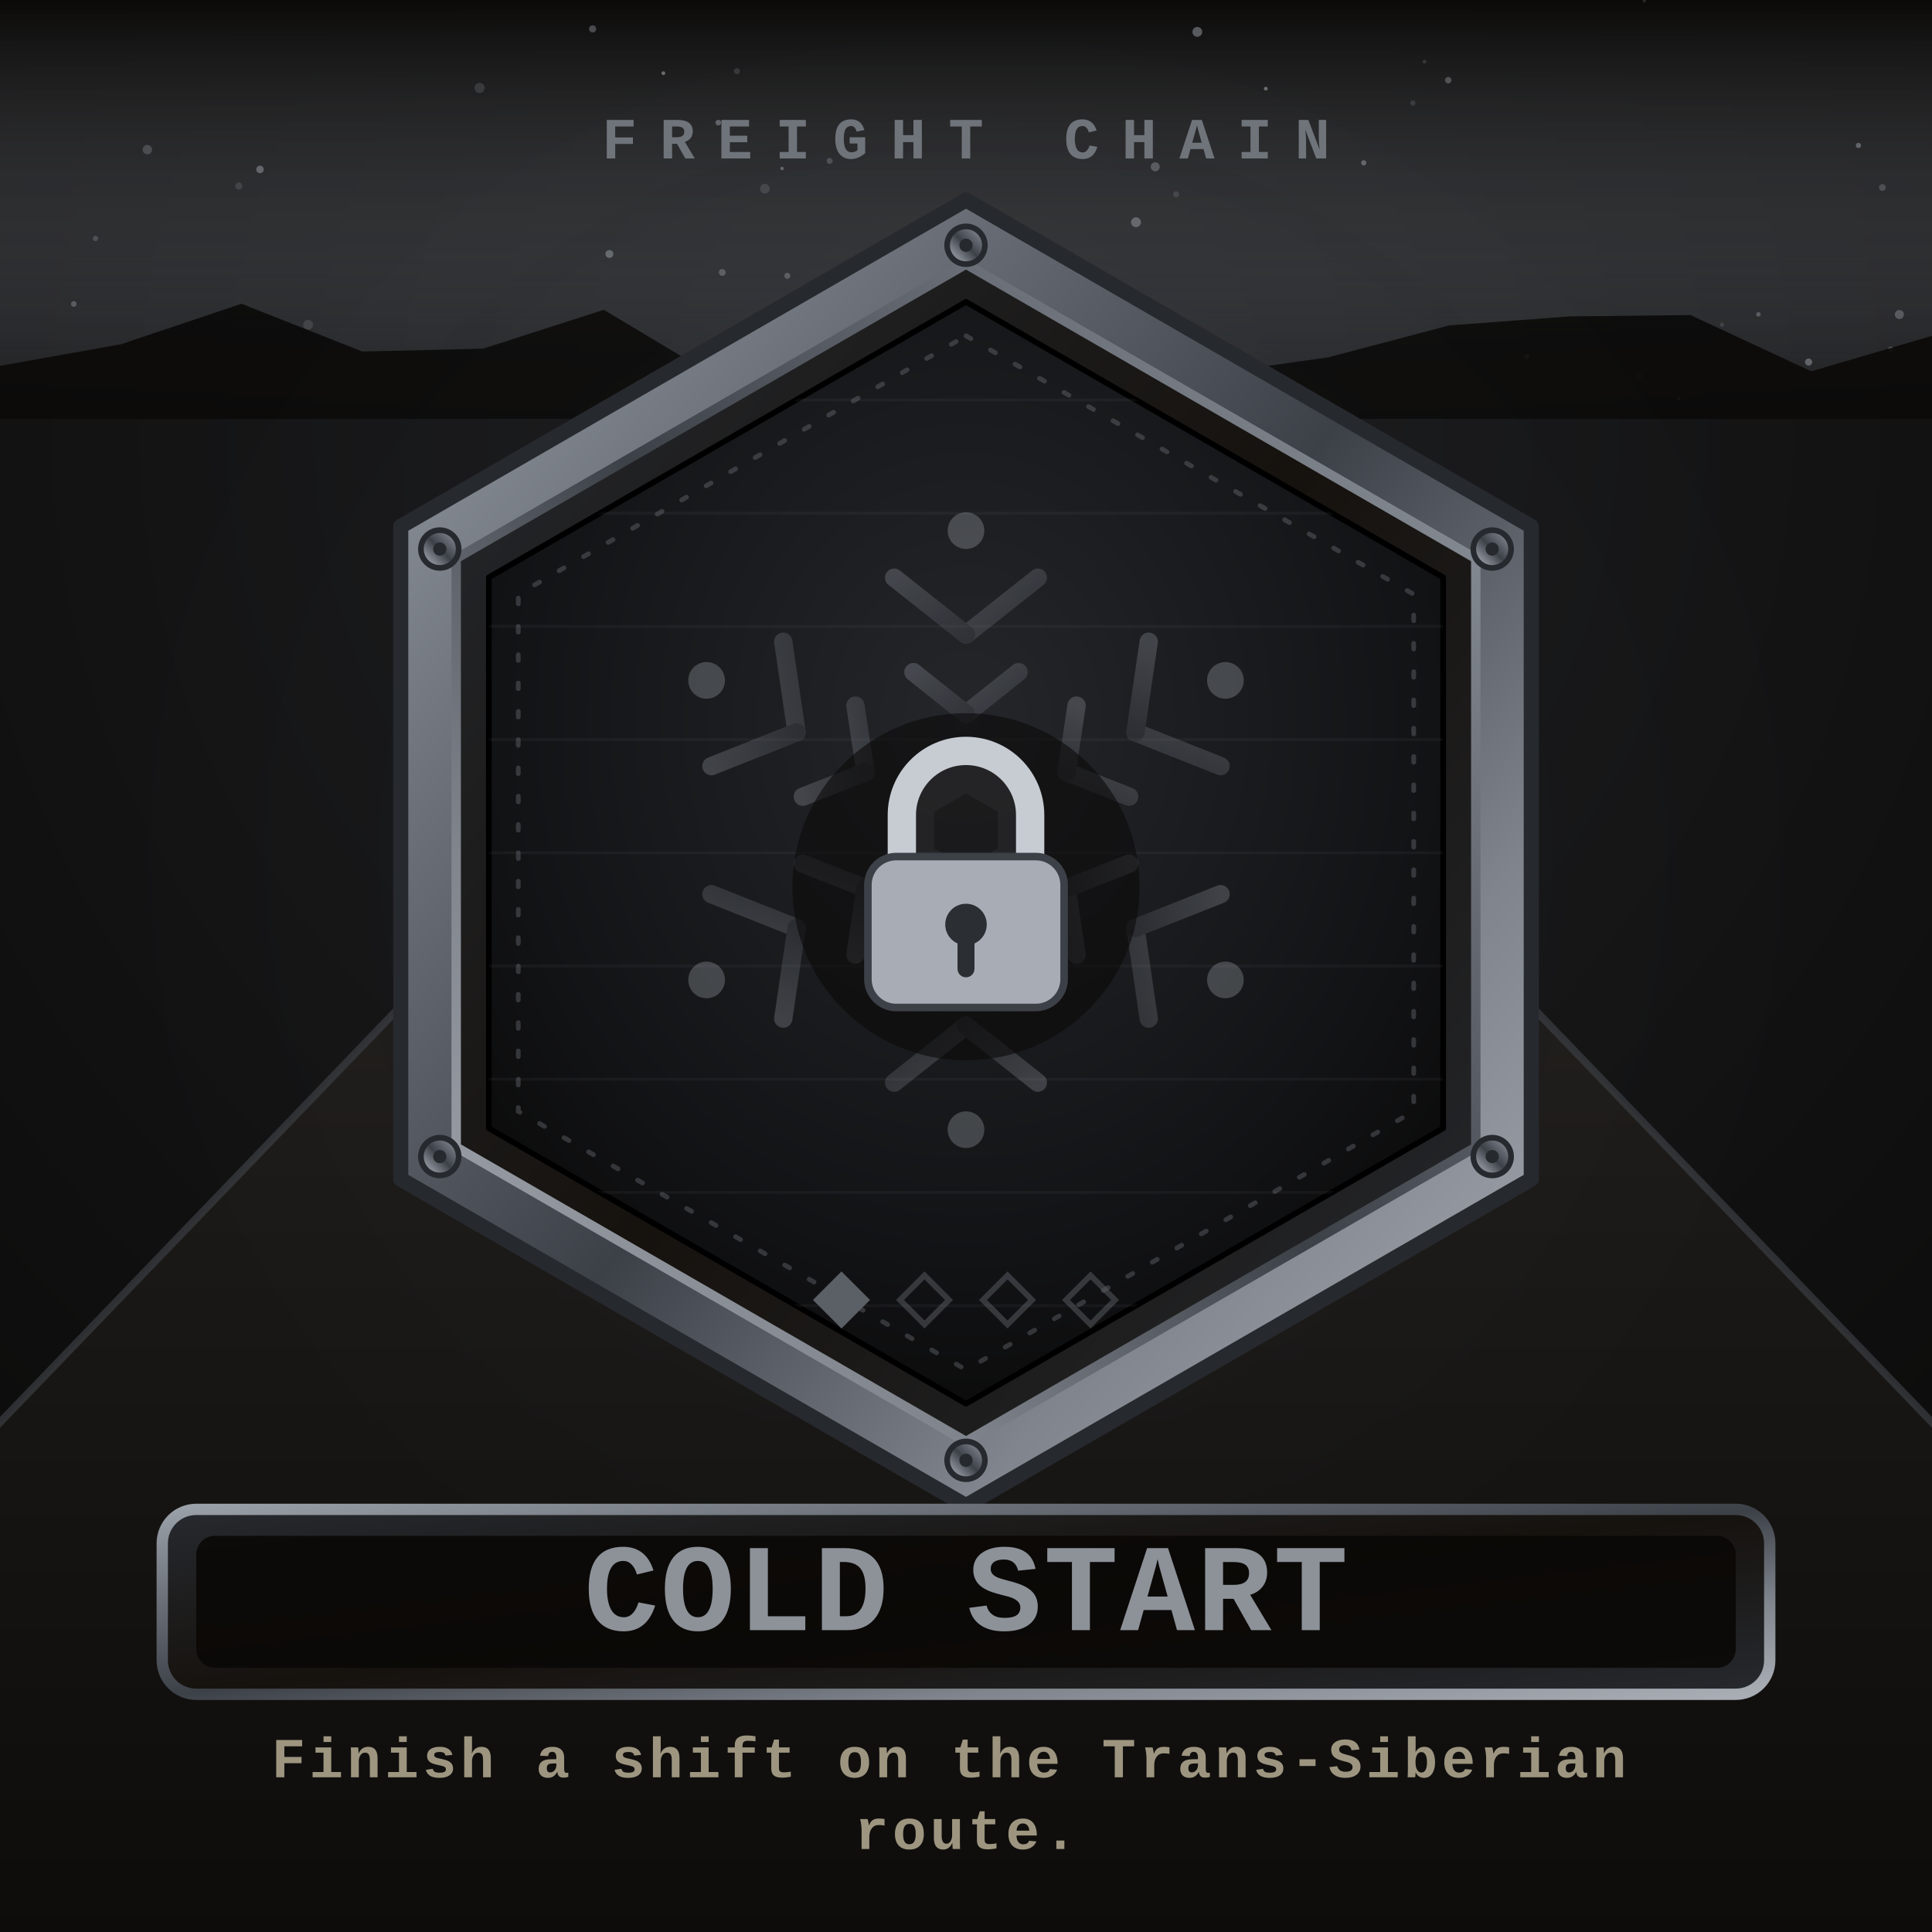
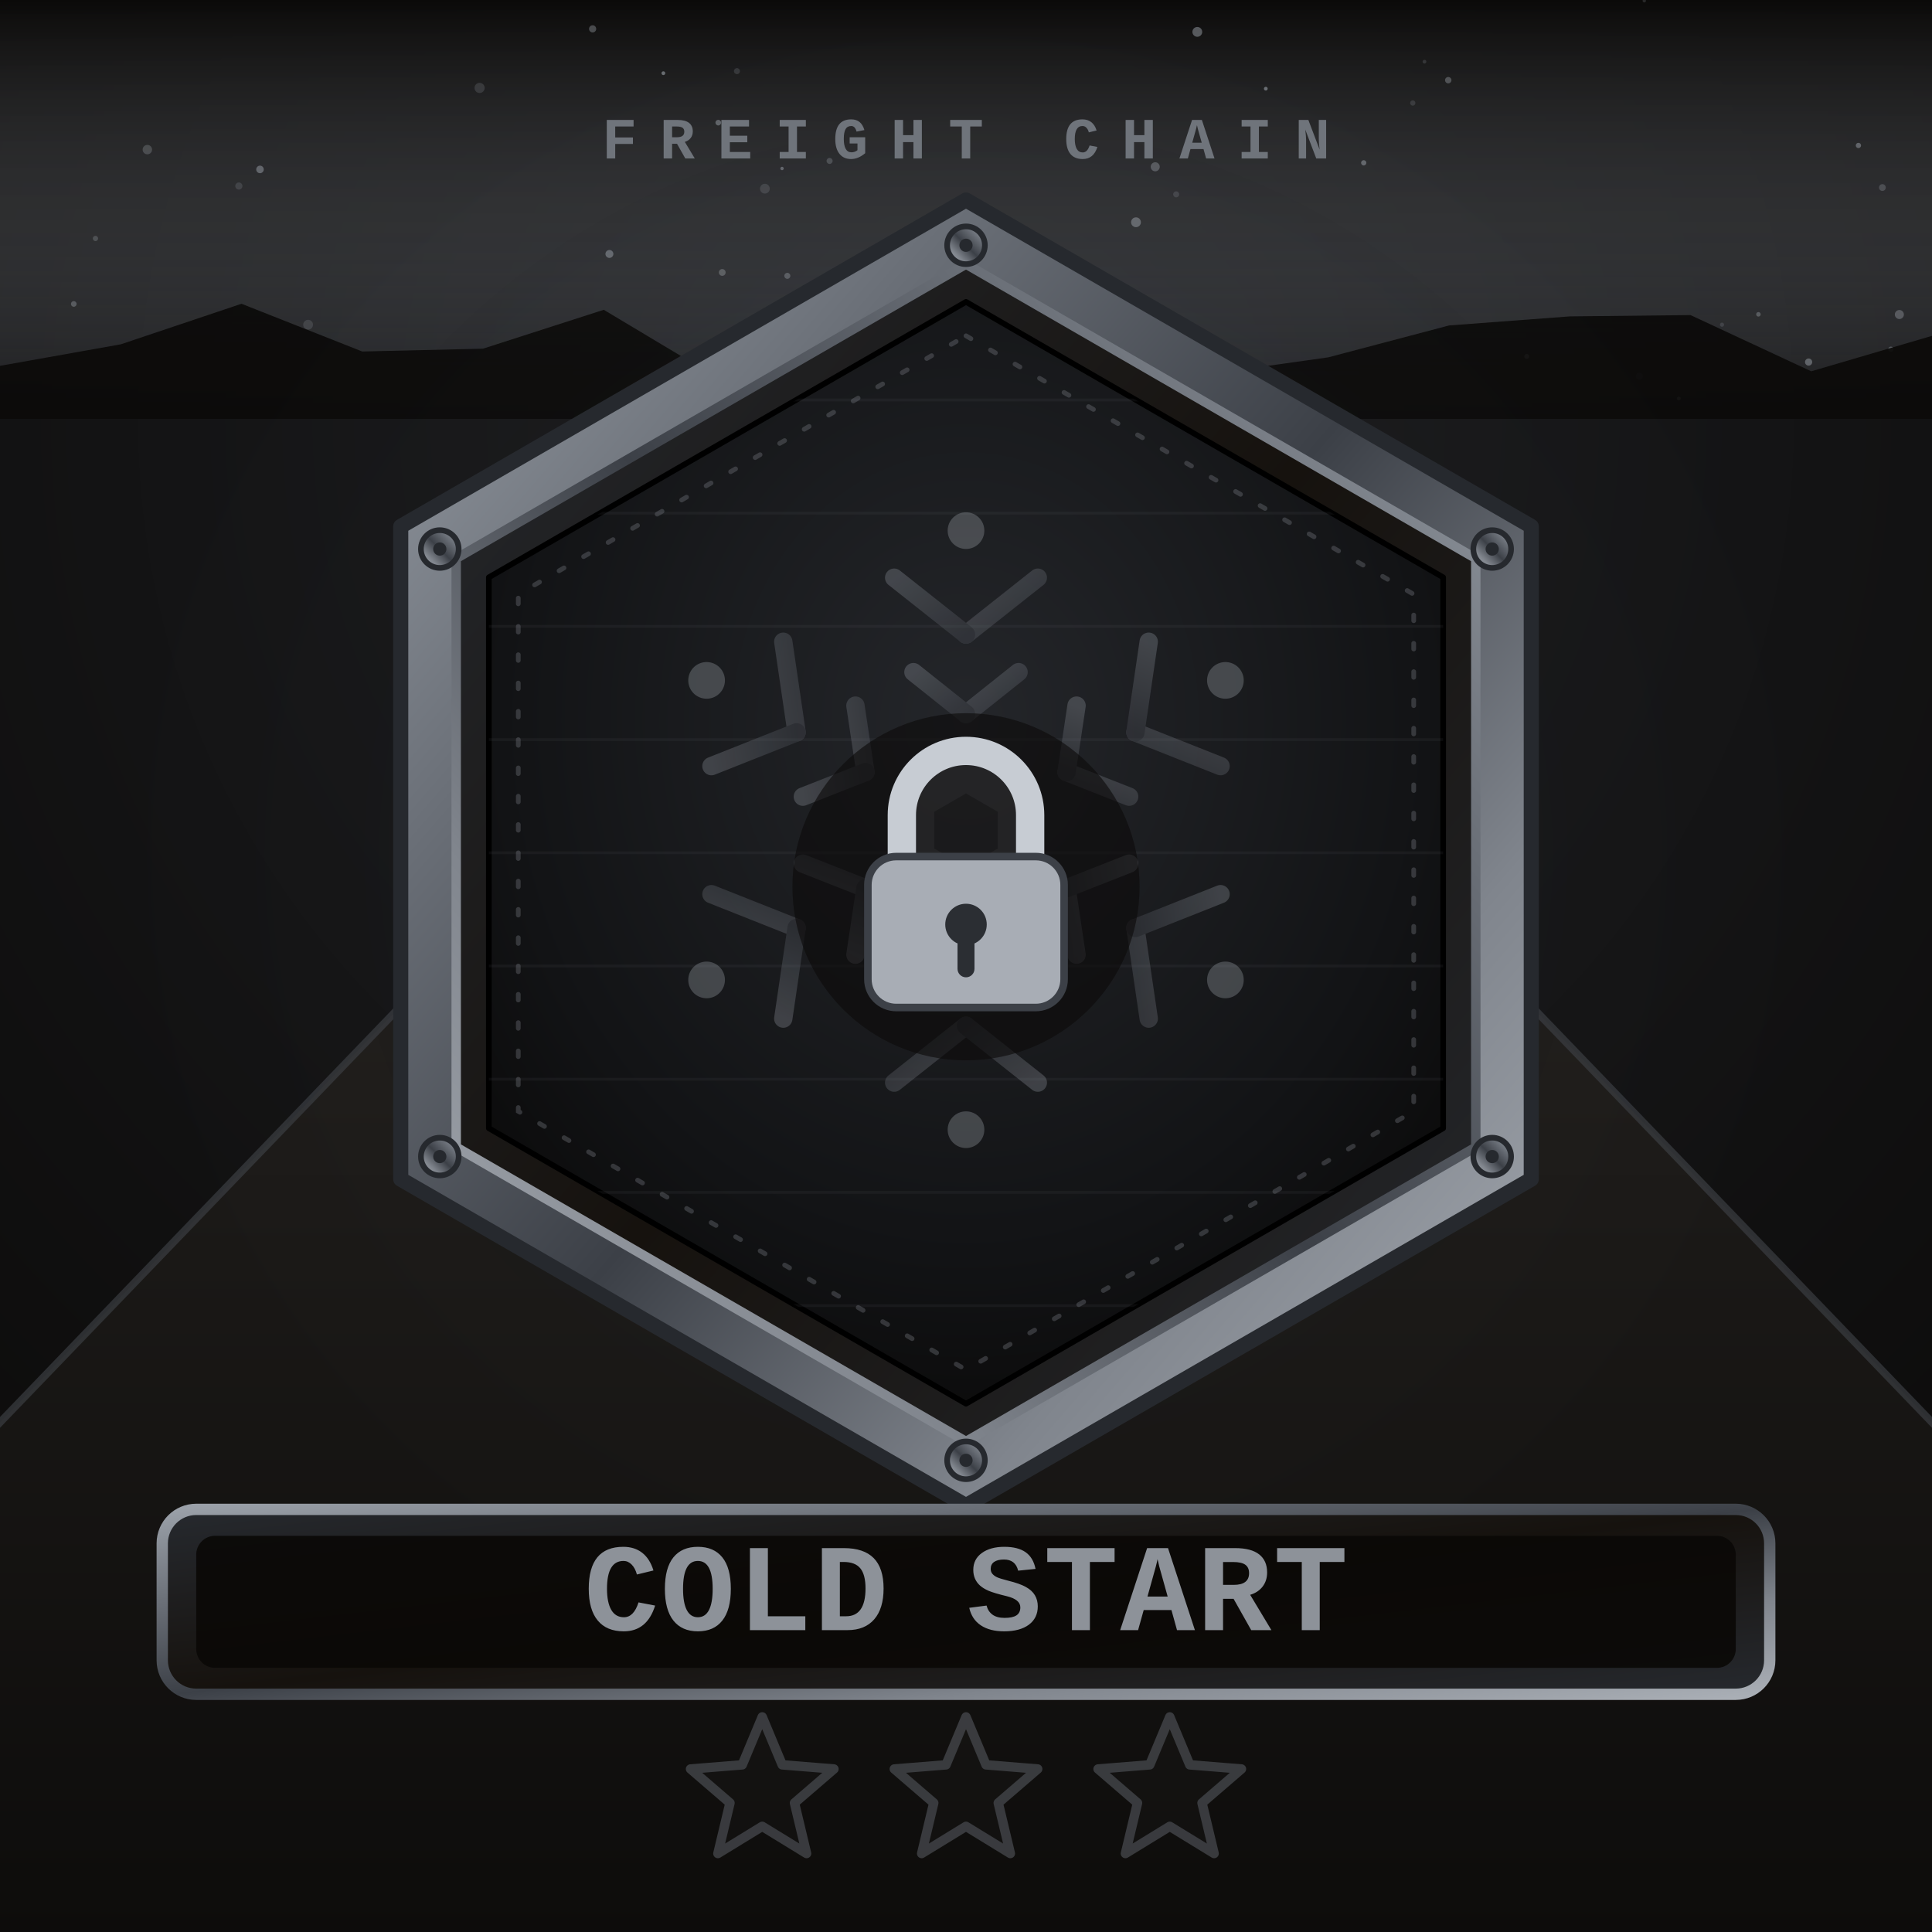
<svg xmlns="http://www.w3.org/2000/svg" width="1024" height="1024" viewBox="0 0 1024 1024" role="img" aria-label="Cold Start – Freight Chain achievement (locked)">
  <defs>
    <radialGradient id="bg" cx="50%" cy="22%" r="85%">
      <stop offset="0" stop-color="#1c1d20" />
      <stop offset="1" stop-color="#0b0a09" />
    </radialGradient>
    <linearGradient id="sky" x1="0" y1="0" x2="0" y2="1">
      <stop offset="0" stop-color="#0b0a09" />
      <stop offset="1" stop-color="#7b7f86" stop-opacity="0.1" />
    </linearGradient>
    <linearGradient id="road" x1="0" y1="0" x2="0" y2="1">
      <stop offset="0" stop-color="#2a2724" />
      <stop offset="1" stop-color="#0d0c0b" />
    </linearGradient>
    <linearGradient id="rim" x1="0" y1="0" x2="1" y2="1">
      <stop offset="0%" stop-color="#9aa0a8" />
      <stop offset="25%" stop-color="#6a6f77" />
      <stop offset="50%" stop-color="#3c4047" />
      <stop offset="75%" stop-color="#80858d" />
      <stop offset="100%" stop-color="#a9aeb5" />
    </linearGradient>
    <linearGradient id="rimB" x1="1" y1="0" x2="0" y2="1">
      <stop offset="0%" stop-color="#9aa0a8" />
      <stop offset="25%" stop-color="#6a6f77" />
      <stop offset="50%" stop-color="#3c4047" />
      <stop offset="75%" stop-color="#80858d" />
      <stop offset="100%" stop-color="#a9aeb5" />
    </linearGradient>
    <linearGradient id="bevel" x1="0" y1="0" x2="1" y2="1">
      <stop offset="0" stop-color="#26292e" />
      <stop offset=".5" stop-color="#16120e" />
      <stop offset="1" stop-color="#26292e" />
    </linearGradient>
    <radialGradient id="plate" cx="50%" cy="38%" r="75%">
      <stop offset="0" stop-color="#24262a" />
      <stop offset=".65" stop-color="#121315" />
      <stop offset="1" stop-color="#070605" />
    </radialGradient>
    <radialGradient id="halo" cx="50%" cy="50%" r="50%">
      <stop offset="0" stop-color="#7b7f86" stop-opacity="0.06" />
      <stop offset="1" stop-color="#7b7f86" stop-opacity="0" />
    </radialGradient>
    <linearGradient id="ga" x1="0" y1="0" x2="1" y2="1">
      <stop offset="0" stop-color="#8b9099" />
      <stop offset="1" stop-color="#4c5058" />
    </linearGradient>
    <linearGradient id="sheen" x1="0" y1="0" x2="1" y2="1">
      <stop offset="0" stop-color="#fff" stop-opacity="0" />
      <stop offset=".45" stop-color="#fff" stop-opacity="0" />
      <stop offset=".5" stop-color="#fff" stop-opacity="0" />
      <stop offset=".56" stop-color="#fff" stop-opacity="0" />
      <stop offset="1" stop-color="#fff" stop-opacity="0" />
    </linearGradient>
    <filter id="glow" x="-30%" y="-30%" width="160%" height="160%">
      <feGaussianBlur stdDeviation="9" result="b" />
      <feMerge>
        <feMergeNode in="b" />
        <feMergeNode in="SourceGraphic" />
      </feMerge>
    </filter>
  </defs>
  <rect width="1024" height="1024" fill="url(#bg)" />
  <rect width="1024" height="222" fill="url(#sky)" />
  <circle cx="1006.7" cy="166.7" r="2.4" fill="#9aa0a8" opacity="0.4" />
  <circle cx="985" cy="77.1" r="1.4" fill="#9aa0a8" opacity="0.5" />
  <circle cx="932" cy="166.6" r="1.2" fill="#9aa0a8" opacity="0.4" />
  <circle cx="454.3" cy="162.8" r="1.3" fill="#9aa0a8" opacity="0.3" />
  <circle cx="755" cy="32.7" r="1" fill="#9aa0a8" opacity="0.2" />
  <circle cx="314.1" cy="15.3" r="1.9" fill="#9aa0a8" opacity="0.4" />
  <circle cx="543.5" cy="153.3" r="1.8" fill="#9aa0a8" opacity="0.5" />
  <circle cx="602.1" cy="117.8" r="2.6" fill="#9aa0a8" opacity="0.5" />
  <circle cx="997.7" cy="99.4" r="1.8" fill="#9aa0a8" opacity="0.3" />
  <circle cx="126.6" cy="98.6" r="1.9" fill="#9aa0a8" opacity="0.2" />
  <circle cx="380.7" cy="65" r="1.5" fill="#9aa0a8" opacity="0.5" />
  <circle cx="912.7" cy="172.1" r="1.1" fill="#9aa0a8" opacity="0.2" />
  <circle cx="50.6" cy="126.4" r="1.4" fill="#9aa0a8" opacity="0.3" />
  <circle cx="351.6" cy="38.8" r="1" fill="#9aa0a8" opacity="0.6" />
  <circle cx="417.3" cy="146.2" r="1.6" fill="#9aa0a8" opacity="0.4" />
  <circle cx="748.8" cy="54.6" r="1.4" fill="#9aa0a8" opacity="0.2" />
  <circle cx="889.8" cy="211.2" r="1" fill="#9aa0a8" opacity="0.6" />
  <circle cx="323" cy="134.6" r="2.1" fill="#9aa0a8" opacity="0.5" />
  <circle cx="809.2" cy="188.9" r="1.3" fill="#9aa0a8" opacity="0.6" />
  <circle cx="634.6" cy="16.9" r="2.6" fill="#9aa0a8" opacity="0.5" />
  <circle cx="670.9" cy="47" r="1" fill="#9aa0a8" opacity="0.6" />
  <circle cx="871.5" cy="0.4" r="0.9" fill="#9aa0a8" opacity="0.2" />
  <circle cx="585.7" cy="150.6" r="2.5" fill="#9aa0a8" opacity="0.3" />
  <circle cx="767.6" cy="42.5" r="1.7" fill="#9aa0a8" opacity="0.4" />
  <circle cx="439.7" cy="85.3" r="1.6" fill="#9aa0a8" opacity="0.3" />
  <circle cx="382.8" cy="144.4" r="1.8" fill="#9aa0a8" opacity="0.4" />
  <circle cx="137.8" cy="89.8" r="2" fill="#9aa0a8" opacity="0.5" />
  <circle cx="414.5" cy="89.3" r="0.9" fill="#9aa0a8" opacity="0.5" />
  <circle cx="497.3" cy="214.3" r="2.3" fill="#9aa0a8" opacity="0.6" />
  <circle cx="39.1" cy="161.1" r="1.5" fill="#9aa0a8" opacity="0.4" />
  <circle cx="405.4" cy="100" r="2.6" fill="#9aa0a8" opacity="0.2" />
  <circle cx="592.9" cy="193.7" r="2.6" fill="#9aa0a8" opacity="0.5" />
  <circle cx="612.3" cy="88.4" r="2.4" fill="#9aa0a8" opacity="0.4" />
  <circle cx="623.4" cy="103" r="1.6" fill="#9aa0a8" opacity="0.2" />
  <circle cx="367" cy="199.6" r="1.2" fill="#9aa0a8" opacity="0.3" />
  <circle cx="254.2" cy="46.6" r="2.7" fill="#9aa0a8" opacity="0.2" />
  <circle cx="544" cy="190.3" r="1.9" fill="#9aa0a8" opacity="0.3" />
  <circle cx="958.6" cy="191.9" r="1.9" fill="#9aa0a8" opacity="0.5" />
  <circle cx="468.4" cy="197" r="1.2" fill="#9aa0a8" opacity="0.5" />
  <circle cx="1002.2" cy="185.1" r="1.4" fill="#9aa0a8" opacity="0.4" />
  <circle cx="390.6" cy="37.7" r="1.6" fill="#9aa0a8" opacity="0.2" />
  <circle cx="868.9" cy="199.4" r="1.9" fill="#9aa0a8" opacity="0.2" />
  <circle cx="530.8" cy="210.6" r="1.7" fill="#9aa0a8" opacity="0.6" />
  <circle cx="163.3" cy="172.1" r="2.6" fill="#9aa0a8" opacity="0.2" />
  <circle cx="722.8" cy="86.3" r="1.4" fill="#9aa0a8" opacity="0.5" />
  <circle cx="78.1" cy="79.3" r="2.5" fill="#9aa0a8" opacity="0.3" />
  <path d="M0 222L0 193.9L64 182.5L128 161L192 186.3L256 184.8L320 164.2L384 202.5L448 197L512 165.4L576 202.8L640 198.4L704 189.4L768 172.5L832 167.7L896 167L960 196.8L1024 178L1024 222Z" fill="#0a0908" opacity=".9" />
  <polygon points="512,222 -260,1024 1284,1024" fill="url(#road)" />
  <line x1="512" y1="222" x2="-260" y2="1024" stroke="#3a3d42" stroke-width="4" opacity=".7" />
  <line x1="512" y1="222" x2="1284" y2="1024" stroke="#3a3d42" stroke-width="4" opacity=".7" />
  <polygon points="510.4,222.9 513.6,222.9 514.1,247 509.9,247" fill="#5b5f66" opacity="0.5" />
  <polygon points="508.8,296.6 515.2,296.6 516.4,349.9 507.6,349.9" fill="#5b5f66" opacity="0.5" />
  <polygon points="505.8,428.4 518.2,428.4 519.8,502.4 504.2,502.4" fill="#5b5f66" opacity="0.5" />
  <polygon points="501.9,603.9 522.1,603.9 524.1,695.3 499.9,695.3" fill="#5b5f66" opacity="0.5" />
  <circle cx="512" cy="452" r="470" fill="url(#halo)" />
  <text x="512" y="84" text-anchor="middle" font-family="ui-monospace,'SF Mono',Menlo,Consolas,'Liberation Mono','DejaVu Sans Mono',monospace" font-size="31" font-weight="700" fill="#6f747b" letter-spacing="12">FREIGHT CHAIN</text>
  <polygon points="512,106 811.6,279 811.6,625 512,798 212.4,625 212.4,279" fill="url(#rim)" stroke="#26292e" stroke-width="8" stroke-linejoin="round" />
  <polygon points="512,140 782.2,296 782.2,608 512,764 241.8,608 241.8,296" fill="url(#bevel)" stroke="url(#rimB)" stroke-width="5" stroke-linejoin="round" />
  <polygon points="512,160 764.9,306 764.9,598 512,744 259.1,598 259.1,306" fill="url(#plate)" stroke="#000" stroke-width="3" stroke-linejoin="round" />
  <g stroke="#7b7f86" stroke-width="1.5" opacity="0.08" clip-path="url(#cl)">
    <line x1="212" y1="212" x2="812" y2="212" />
    <line x1="212" y1="272" x2="812" y2="272" />
    <line x1="212" y1="332" x2="812" y2="332" />
    <line x1="212" y1="392" x2="812" y2="392" />
    <line x1="212" y1="452" x2="812" y2="452" />
    <line x1="212" y1="512" x2="812" y2="512" />
    <line x1="212" y1="572" x2="812" y2="572" />
    <line x1="212" y1="632" x2="812" y2="632" />
    <line x1="212" y1="692" x2="812" y2="692" />
  </g>
  <clipPath id="cl">
    <polygon points="512,160 764.9,306 764.9,598 512,744 259.1,598 259.1,306" />
  </clipPath>
  <polygon points="512,178 749.3,315 749.3,589 512,726 274.7,589 274.7,315" fill="none" stroke="#7b7f86" stroke-width="2.5" stroke-dasharray="3 12" stroke-linecap="round" opacity="0.35" />
  <circle cx="512" cy="130" r="10" fill="url(#rimB)" stroke="#26292e" stroke-width="3" />
  <circle cx="512" cy="130" r="3.5" fill="#26292e" />
  <circle cx="790.9" cy="291" r="10" fill="url(#rimB)" stroke="#26292e" stroke-width="3" />
  <circle cx="790.9" cy="291" r="3.5" fill="#26292e" />
  <circle cx="790.9" cy="613" r="10" fill="url(#rimB)" stroke="#26292e" stroke-width="3" />
  <circle cx="790.9" cy="613" r="3.5" fill="#26292e" />
  <circle cx="512" cy="774" r="10" fill="url(#rimB)" stroke="#26292e" stroke-width="3" />
  <circle cx="512" cy="774" r="3.5" fill="#26292e" />
  <circle cx="233.1" cy="613" r="10" fill="url(#rimB)" stroke="#26292e" stroke-width="3" />
  <circle cx="233.1" cy="613" r="3.5" fill="#26292e" />
  <circle cx="233.1" cy="291" r="10" fill="url(#rimB)" stroke="#26292e" stroke-width="3" />
  <circle cx="233.1" cy="291" r="3.5" fill="#26292e" />
  <g transform="translate(512 440) scale(1.62)" opacity=".34">
    <g>
      <g transform="rotate(0)">
        <line x1="0" y1="0" x2="0" y2="-98" stroke="url(#ga)" stroke-width="9" stroke-linecap="round" />
        <line x1="0" y1="-64" x2="23.5" y2="-82.6" stroke="url(#ga)" stroke-width="6" stroke-linecap="round" />
        <line x1="0" y1="-64" x2="-23.5" y2="-82.6" stroke="url(#ga)" stroke-width="6" stroke-linecap="round" />
        <line x1="0" y1="-38" x2="17.2" y2="-51.7" stroke="url(#ga)" stroke-width="6" stroke-linecap="round" />
        <line x1="0" y1="-38" x2="-17.2" y2="-51.7" stroke="url(#ga)" stroke-width="6" stroke-linecap="round" />
        <circle cx="0" cy="-98" r="6" fill="#9aa0a8" />
      </g>
      <g transform="rotate(60)">
        <line x1="0" y1="0" x2="0" y2="-98" stroke="url(#ga)" stroke-width="9" stroke-linecap="round" />
        <line x1="0" y1="-64" x2="23.5" y2="-82.6" stroke="url(#ga)" stroke-width="6" stroke-linecap="round" />
        <line x1="0" y1="-64" x2="-23.5" y2="-82.6" stroke="url(#ga)" stroke-width="6" stroke-linecap="round" />
        <line x1="0" y1="-38" x2="17.2" y2="-51.7" stroke="url(#ga)" stroke-width="6" stroke-linecap="round" />
        <line x1="0" y1="-38" x2="-17.2" y2="-51.7" stroke="url(#ga)" stroke-width="6" stroke-linecap="round" />
        <circle cx="0" cy="-98" r="6" fill="#9aa0a8" />
      </g>
      <g transform="rotate(120)">
        <line x1="0" y1="0" x2="0" y2="-98" stroke="url(#ga)" stroke-width="9" stroke-linecap="round" />
        <line x1="0" y1="-64" x2="23.5" y2="-82.6" stroke="url(#ga)" stroke-width="6" stroke-linecap="round" />
        <line x1="0" y1="-64" x2="-23.5" y2="-82.6" stroke="url(#ga)" stroke-width="6" stroke-linecap="round" />
        <line x1="0" y1="-38" x2="17.2" y2="-51.7" stroke="url(#ga)" stroke-width="6" stroke-linecap="round" />
        <line x1="0" y1="-38" x2="-17.2" y2="-51.7" stroke="url(#ga)" stroke-width="6" stroke-linecap="round" />
        <circle cx="0" cy="-98" r="6" fill="#9aa0a8" />
      </g>
      <g transform="rotate(180)">
        <line x1="0" y1="0" x2="0" y2="-98" stroke="url(#ga)" stroke-width="9" stroke-linecap="round" />
        <line x1="0" y1="-64" x2="23.5" y2="-82.6" stroke="url(#ga)" stroke-width="6" stroke-linecap="round" />
        <line x1="0" y1="-64" x2="-23.5" y2="-82.6" stroke="url(#ga)" stroke-width="6" stroke-linecap="round" />
        <line x1="0" y1="-38" x2="17.2" y2="-51.7" stroke="url(#ga)" stroke-width="6" stroke-linecap="round" />
        <line x1="0" y1="-38" x2="-17.2" y2="-51.7" stroke="url(#ga)" stroke-width="6" stroke-linecap="round" />
        <circle cx="0" cy="-98" r="6" fill="#9aa0a8" />
      </g>
      <g transform="rotate(240)">
        <line x1="0" y1="0" x2="0" y2="-98" stroke="url(#ga)" stroke-width="9" stroke-linecap="round" />
        <line x1="0" y1="-64" x2="23.5" y2="-82.6" stroke="url(#ga)" stroke-width="6" stroke-linecap="round" />
        <line x1="0" y1="-64" x2="-23.5" y2="-82.6" stroke="url(#ga)" stroke-width="6" stroke-linecap="round" />
        <line x1="0" y1="-38" x2="17.2" y2="-51.7" stroke="url(#ga)" stroke-width="6" stroke-linecap="round" />
        <line x1="0" y1="-38" x2="-17.2" y2="-51.7" stroke="url(#ga)" stroke-width="6" stroke-linecap="round" />
        <circle cx="0" cy="-98" r="6" fill="#9aa0a8" />
      </g>
      <g transform="rotate(300)">
        <line x1="0" y1="0" x2="0" y2="-98" stroke="url(#ga)" stroke-width="9" stroke-linecap="round" />
        <line x1="0" y1="-64" x2="23.5" y2="-82.6" stroke="url(#ga)" stroke-width="6" stroke-linecap="round" />
        <line x1="0" y1="-64" x2="-23.5" y2="-82.6" stroke="url(#ga)" stroke-width="6" stroke-linecap="round" />
        <line x1="0" y1="-38" x2="17.2" y2="-51.7" stroke="url(#ga)" stroke-width="6" stroke-linecap="round" />
        <line x1="0" y1="-38" x2="-17.2" y2="-51.7" stroke="url(#ga)" stroke-width="6" stroke-linecap="round" />
        <circle cx="0" cy="-98" r="6" fill="#9aa0a8" />
      </g>
      <polygon points="0,-24 20.8,-12 20.8,12 0,24 -20.8,12 -20.8,-12" fill="#9aa0a8" />
      <polygon points="0,-12 10.4,-6 10.4,6 0,12 -10.4,6 -10.4,-6" fill="#17181a" opacity=".5" />
    </g>
  </g>
  <g transform="translate(512 470)">
    <circle r="92" fill="#0b0a09" opacity=".62" />
    <path d="M-34 -14V-38A34 34 0 0 1 34 -38V-14" fill="none" stroke="#c7ccd3" stroke-width="15" stroke-linecap="round" />
    <rect x="-52" y="-16" width="104" height="80" rx="15" fill="#a8adb5" />
    <rect x="-52" y="-16" width="104" height="80" rx="15" fill="none" stroke="#3c4047" stroke-width="4" />
    <circle cy="20" r="11" fill="#2b2e33" />
    <rect x="-4.5" y="26" width="9" height="22" rx="4.5" fill="#2b2e33" />
  </g>
-   <polygon points="446,676 459,689 446,702 433,689" fill="#5b5f66" stroke="#5b5f66" stroke-width="3" opacity="1" />
-   <polygon points="490,676 503,689 490,702 477,689" fill="none" stroke="#5b5f66" stroke-width="3" opacity="0.5" />
-   <polygon points="534,676 547,689 534,702 521,689" fill="none" stroke="#5b5f66" stroke-width="3" opacity="0.5" />
-   <polygon points="578,676 591,689 578,702 565,689" fill="none" stroke="#5b5f66" stroke-width="3" opacity="0.5" />
  <polygon points="512,106 811.6,279 811.6,625 512,798 212.4,625 212.4,279" fill="url(#sheen)" stroke="none" />
  <rect x="86" y="800" width="852" height="98" rx="18" fill="url(#bevel)" stroke="url(#rim)" stroke-width="6" />
  <rect x="104" y="814" width="816" height="70" rx="10" fill="#0a0806" opacity=".9" />
  <text x="512" y="864" text-anchor="middle" font-family="ui-monospace,'SF Mono',Menlo,Consolas,'Liberation Mono','DejaVu Sans Mono',monospace" font-size="66" font-weight="800" fill="#8d9299" letter-spacing="1">COLD START</text>
-   <text x="512" y="942" text-anchor="middle" font-family="ui-monospace,'SF Mono',Menlo,Consolas,'Liberation Mono','DejaVu Sans Mono',monospace" font-size="30" font-weight="700" fill="#9d957f" letter-spacing="2">
-     <tspan x="512" dy="0">Finish a shift on the Trans-Siberian</tspan>
-     <tspan x="512" dy="38">route.</tspan>
-   </text>
+   <polygon points="404,910 414.6,935.4 442,937.6 421.1,955.6 427.5,982.4 404,968 380.5,982.4 386.9,955.6 366,937.6 393.4,935.4" fill="#5b5f66" fill-opacity=".08" stroke="#5b5f66" stroke-width="5" stroke-linejoin="round" stroke-dasharray="0" stroke-linecap="round" opacity="0.55" />
+   <polygon points="512,910 522.6,935.4 550,937.6 529.1,955.6 535.5,982.4 512,968 488.5,982.4 494.9,955.6 474,937.6 501.4,935.4" fill="#5b5f66" fill-opacity=".08" stroke="#5b5f66" stroke-width="5" stroke-linejoin="round" stroke-dasharray="0" stroke-linecap="round" opacity="0.55" />
+   <polygon points="620,910 630.6,935.4 658,937.6 637.1,955.6 643.5,982.4 620,968 596.5,982.4 602.9,955.6 582,937.6 609.4,935.4" fill="#5b5f66" fill-opacity=".08" stroke="#5b5f66" stroke-width="5" stroke-linejoin="round" stroke-dasharray="0" stroke-linecap="round" opacity="0.55" />
</svg>
